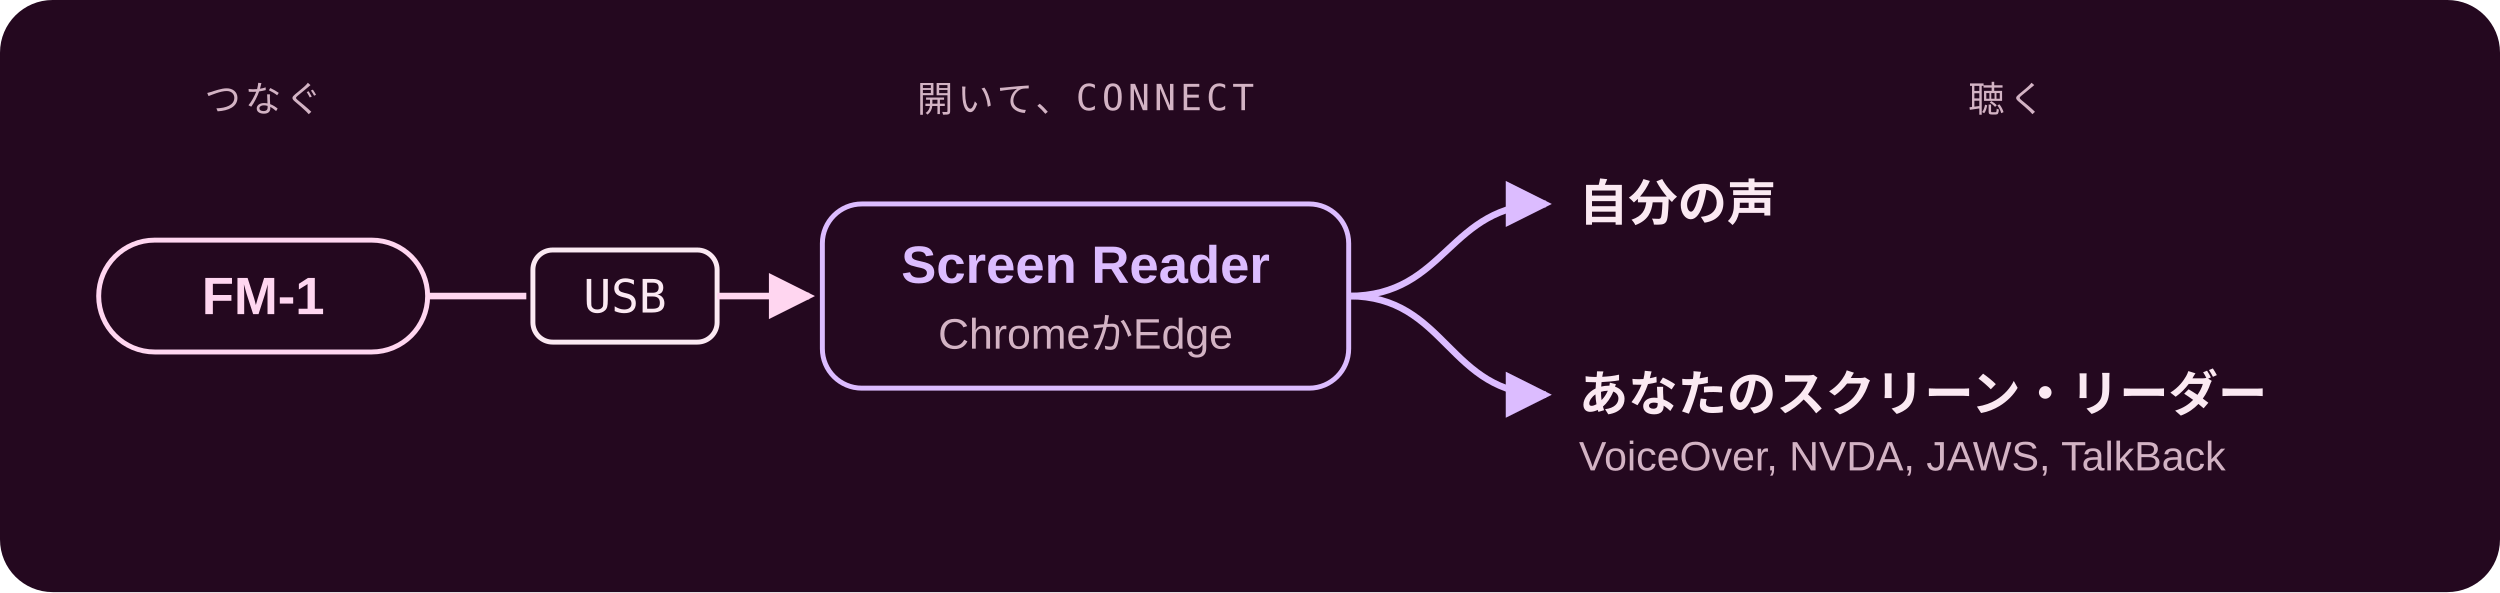
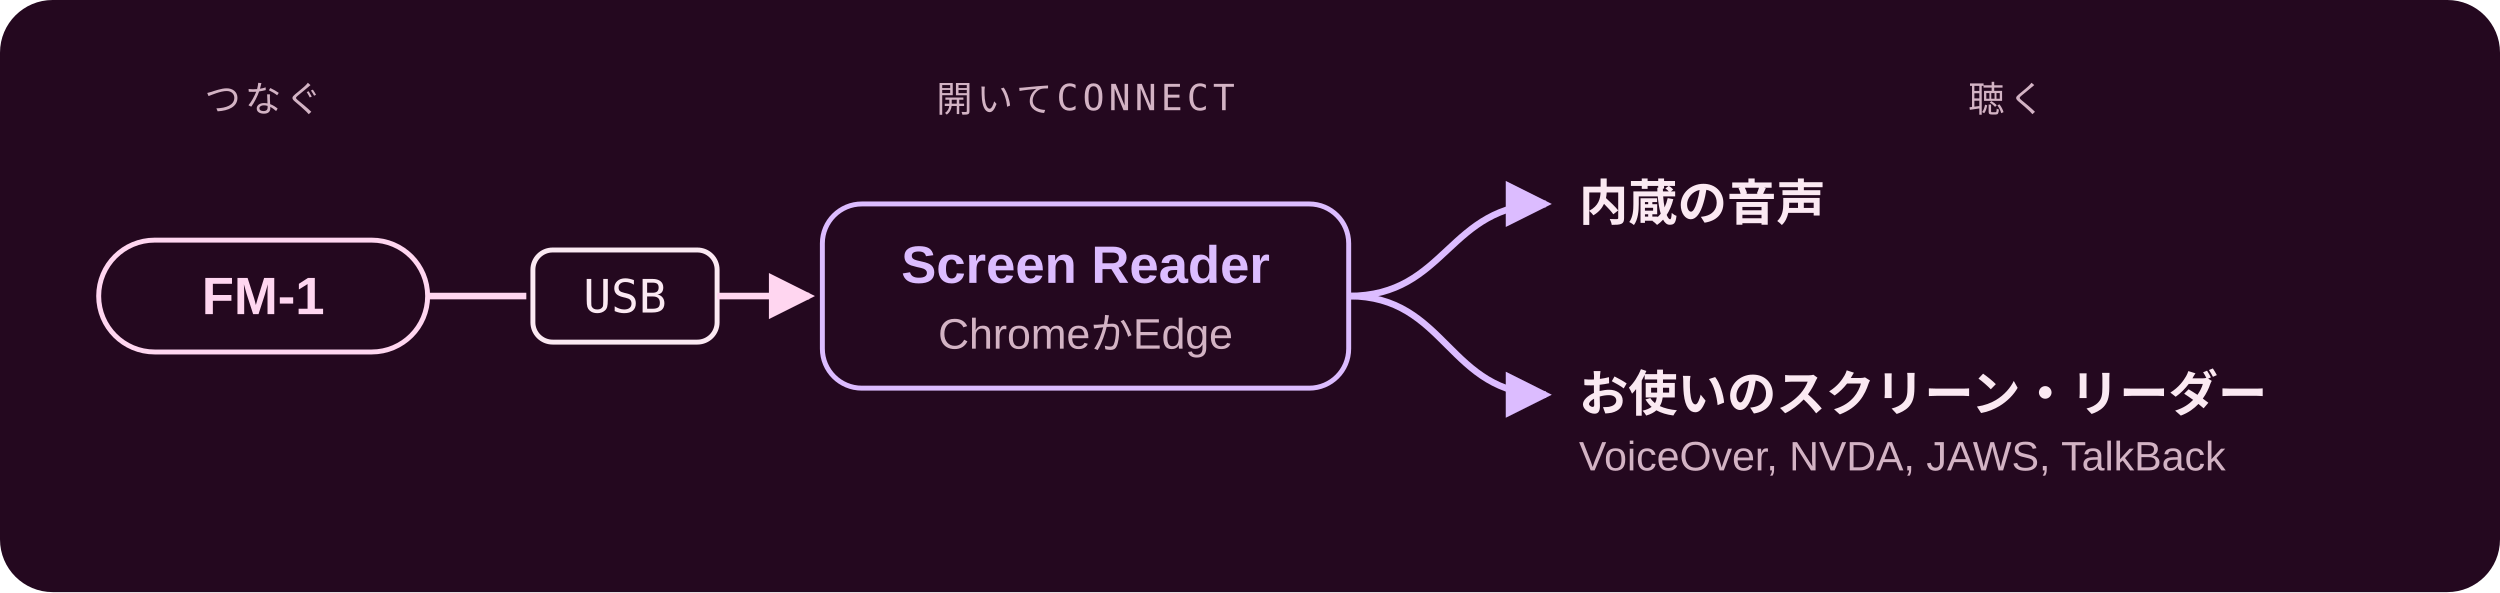
<svg xmlns="http://www.w3.org/2000/svg" viewBox="0 0 760 180" font-family="Inter Tight, Helvetica Neue, Arial, sans-serif">
  <defs>
    <marker id="reader-ja-a" viewBox="0 0 8 8" refX="7" refY="4" markerWidth="7" markerHeight="7" orient="auto">
      <path d="M0 0 8 4 0 8z" fill="#dcbcff" />
    </marker>
    <marker id="reader-ja-d" viewBox="0 0 8 8" refX="7" refY="4" markerWidth="7" markerHeight="7" orient="auto">
      <path d="M0 0 8 4 0 8z" fill="#ffb04a" />
    </marker>
    <marker id="reader-ja-e" viewBox="0 0 8 8" refX="7" refY="4" markerWidth="7" markerHeight="7" orient="auto">
      <path d="M0 0 8 4 0 8z" fill="#45e3d3" />
    </marker>
    <marker id="reader-ja-p" viewBox="0 0 8 8" refX="7" refY="4" markerWidth="7" markerHeight="7" orient="auto">
      <path d="M0 0 8 4 0 8z" fill="#ffd6f0" />
    </marker>
  </defs>
  <rect width="760" height="180" rx="16" fill="#24081f" />
  <text x="80" y="34" font-family="IBM Plex Mono, Menlo, monospace" font-size="11" letter-spacing="1.3" fill="#d3b3c4" text-anchor="middle">つなぐ</text>
-   <text x="330" y="34" font-family="IBM Plex Mono, Menlo, monospace" font-size="11" letter-spacing="1.3" fill="#d3b3c4" text-anchor="middle">開いて、CONNECT</text>
+   <text x="330" y="34" font-family="IBM Plex Mono, Menlo, monospace" font-size="11" letter-spacing="1.3" fill="#d3b3c4" text-anchor="middle">開いてCONNECT</text>
  <text x="610" y="34" font-family="IBM Plex Mono, Menlo, monospace" font-size="11" letter-spacing="1.3" fill="#d3b3c4" text-anchor="middle">聴く</text>
  <rect x="30.0" y="73" width="100" height="34" rx="17" fill="none" stroke="#ffd6f0" stroke-width="1.5" />
  <text x="80" y="95.5" font-size="16" fill="#ffd6f0" text-anchor="middle" font-weight="600">FM-1</text>
  <rect x="162.0" y="76" width="56" height="28" rx="6" fill="#24081f" stroke="#fbe9f2" stroke-width="1.5" />
  <text x="190" y="95" font-size="14" fill="#fbe9f2" text-anchor="middle" font-family="IBM Plex Mono, Menlo, monospace">USB</text>
  <path d="M130 90 H160" fill="none" stroke="#ffd6f0" stroke-width="2" />
  <path d="M218 90 H246" fill="none" stroke="#ffd6f0" stroke-width="2" marker-end="url(#reader-ja-p)" />
  <rect x="250" y="62" width="160" height="56" rx="12" fill="none" stroke="#dcbcff" stroke-width="1.5" />
  <text x="330" y="86" font-size="16" fill="#dcbcff" text-anchor="middle" font-weight="600">Screen Reader</text>
  <text x="330" y="106" font-size="13" fill="#d3b3c4" text-anchor="middle">ChromeかEdge</text>
  <path d="M410 90 C440 90 440 62 470 62" fill="none" stroke="#dcbcff" stroke-width="2" marker-end="url(#reader-ja-a)" />
  <path d="M410 90 C440 90 440 120 470 120" fill="none" stroke="#dcbcff" stroke-width="2" marker-end="url(#reader-ja-a)" />
-   <text x="480" y="67" font-size="15" fill="#fbe9f2" text-anchor="start" font-weight="600">自分の声</text>
-   <text x="480" y="125" font-size="15" fill="#fbe9f2" text-anchor="start" font-weight="600">あなたのスクリーン・リーダー</text>
+   <text x="480" y="67" font-size="15" fill="#fbe9f2" text-anchor="start" font-weight="600">内蔵の音声</text>
+   <text x="480" y="125" font-size="15" fill="#fbe9f2" text-anchor="start" font-weight="600">お使いのスクリーン・リーダー</text>
  <text x="480" y="143" font-size="12.5" fill="#d3b3c4" text-anchor="start">VoiceOver, NVDA, JAWS, TalkBack</text>
</svg>
